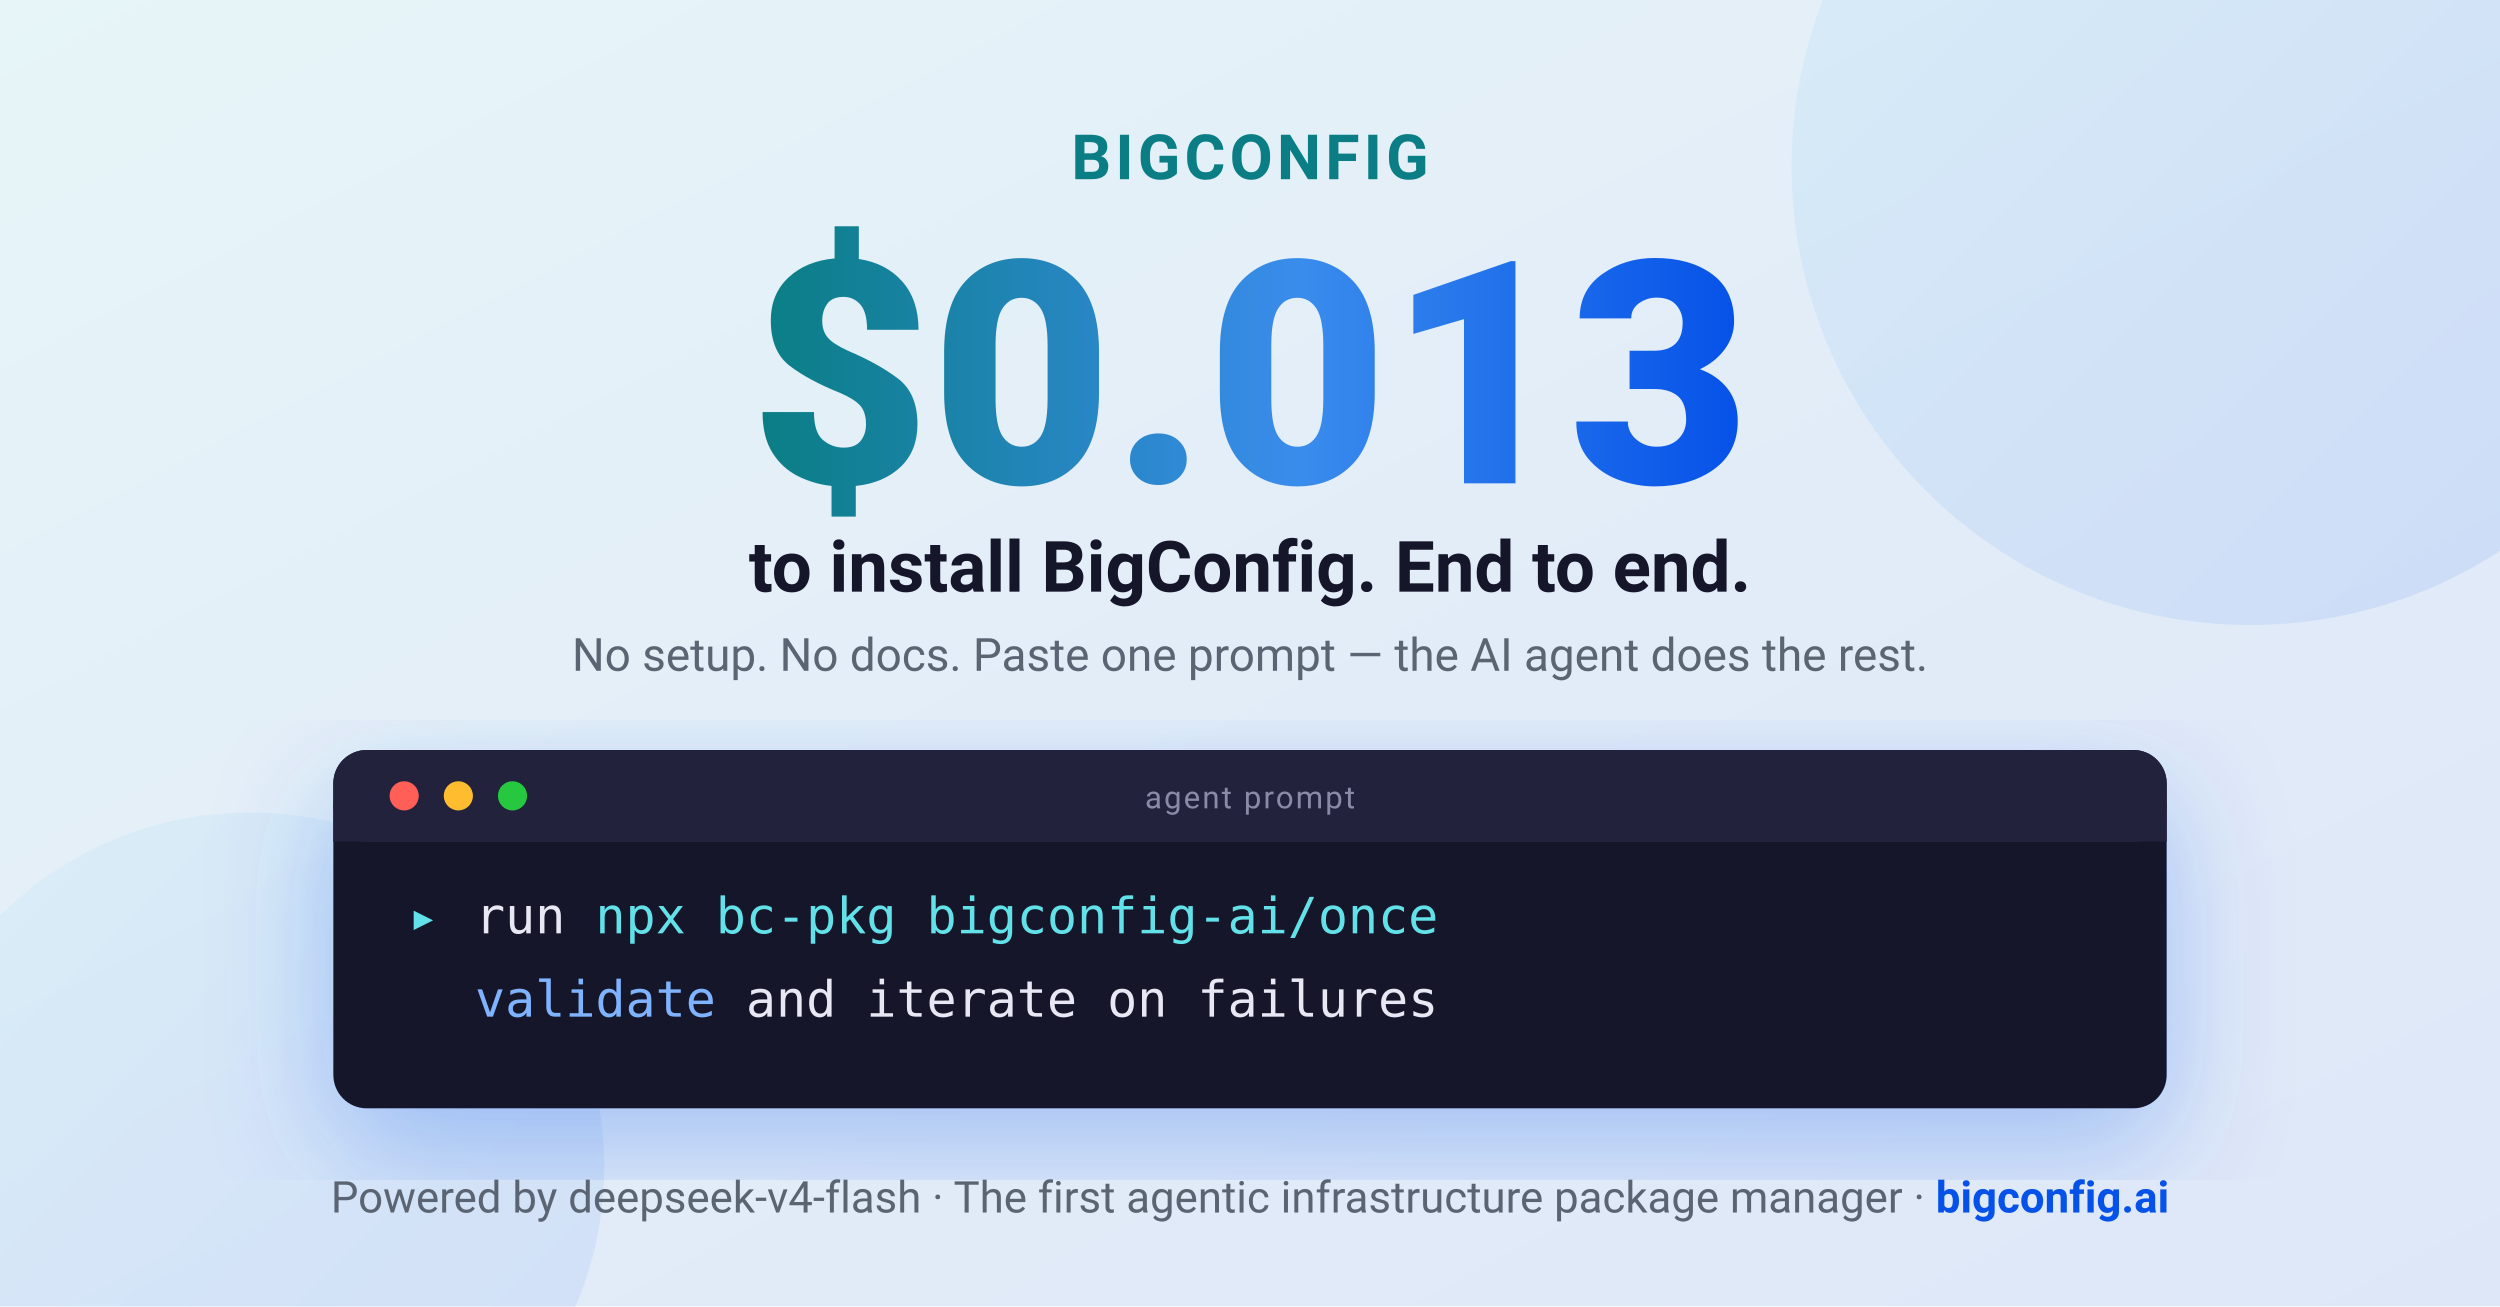
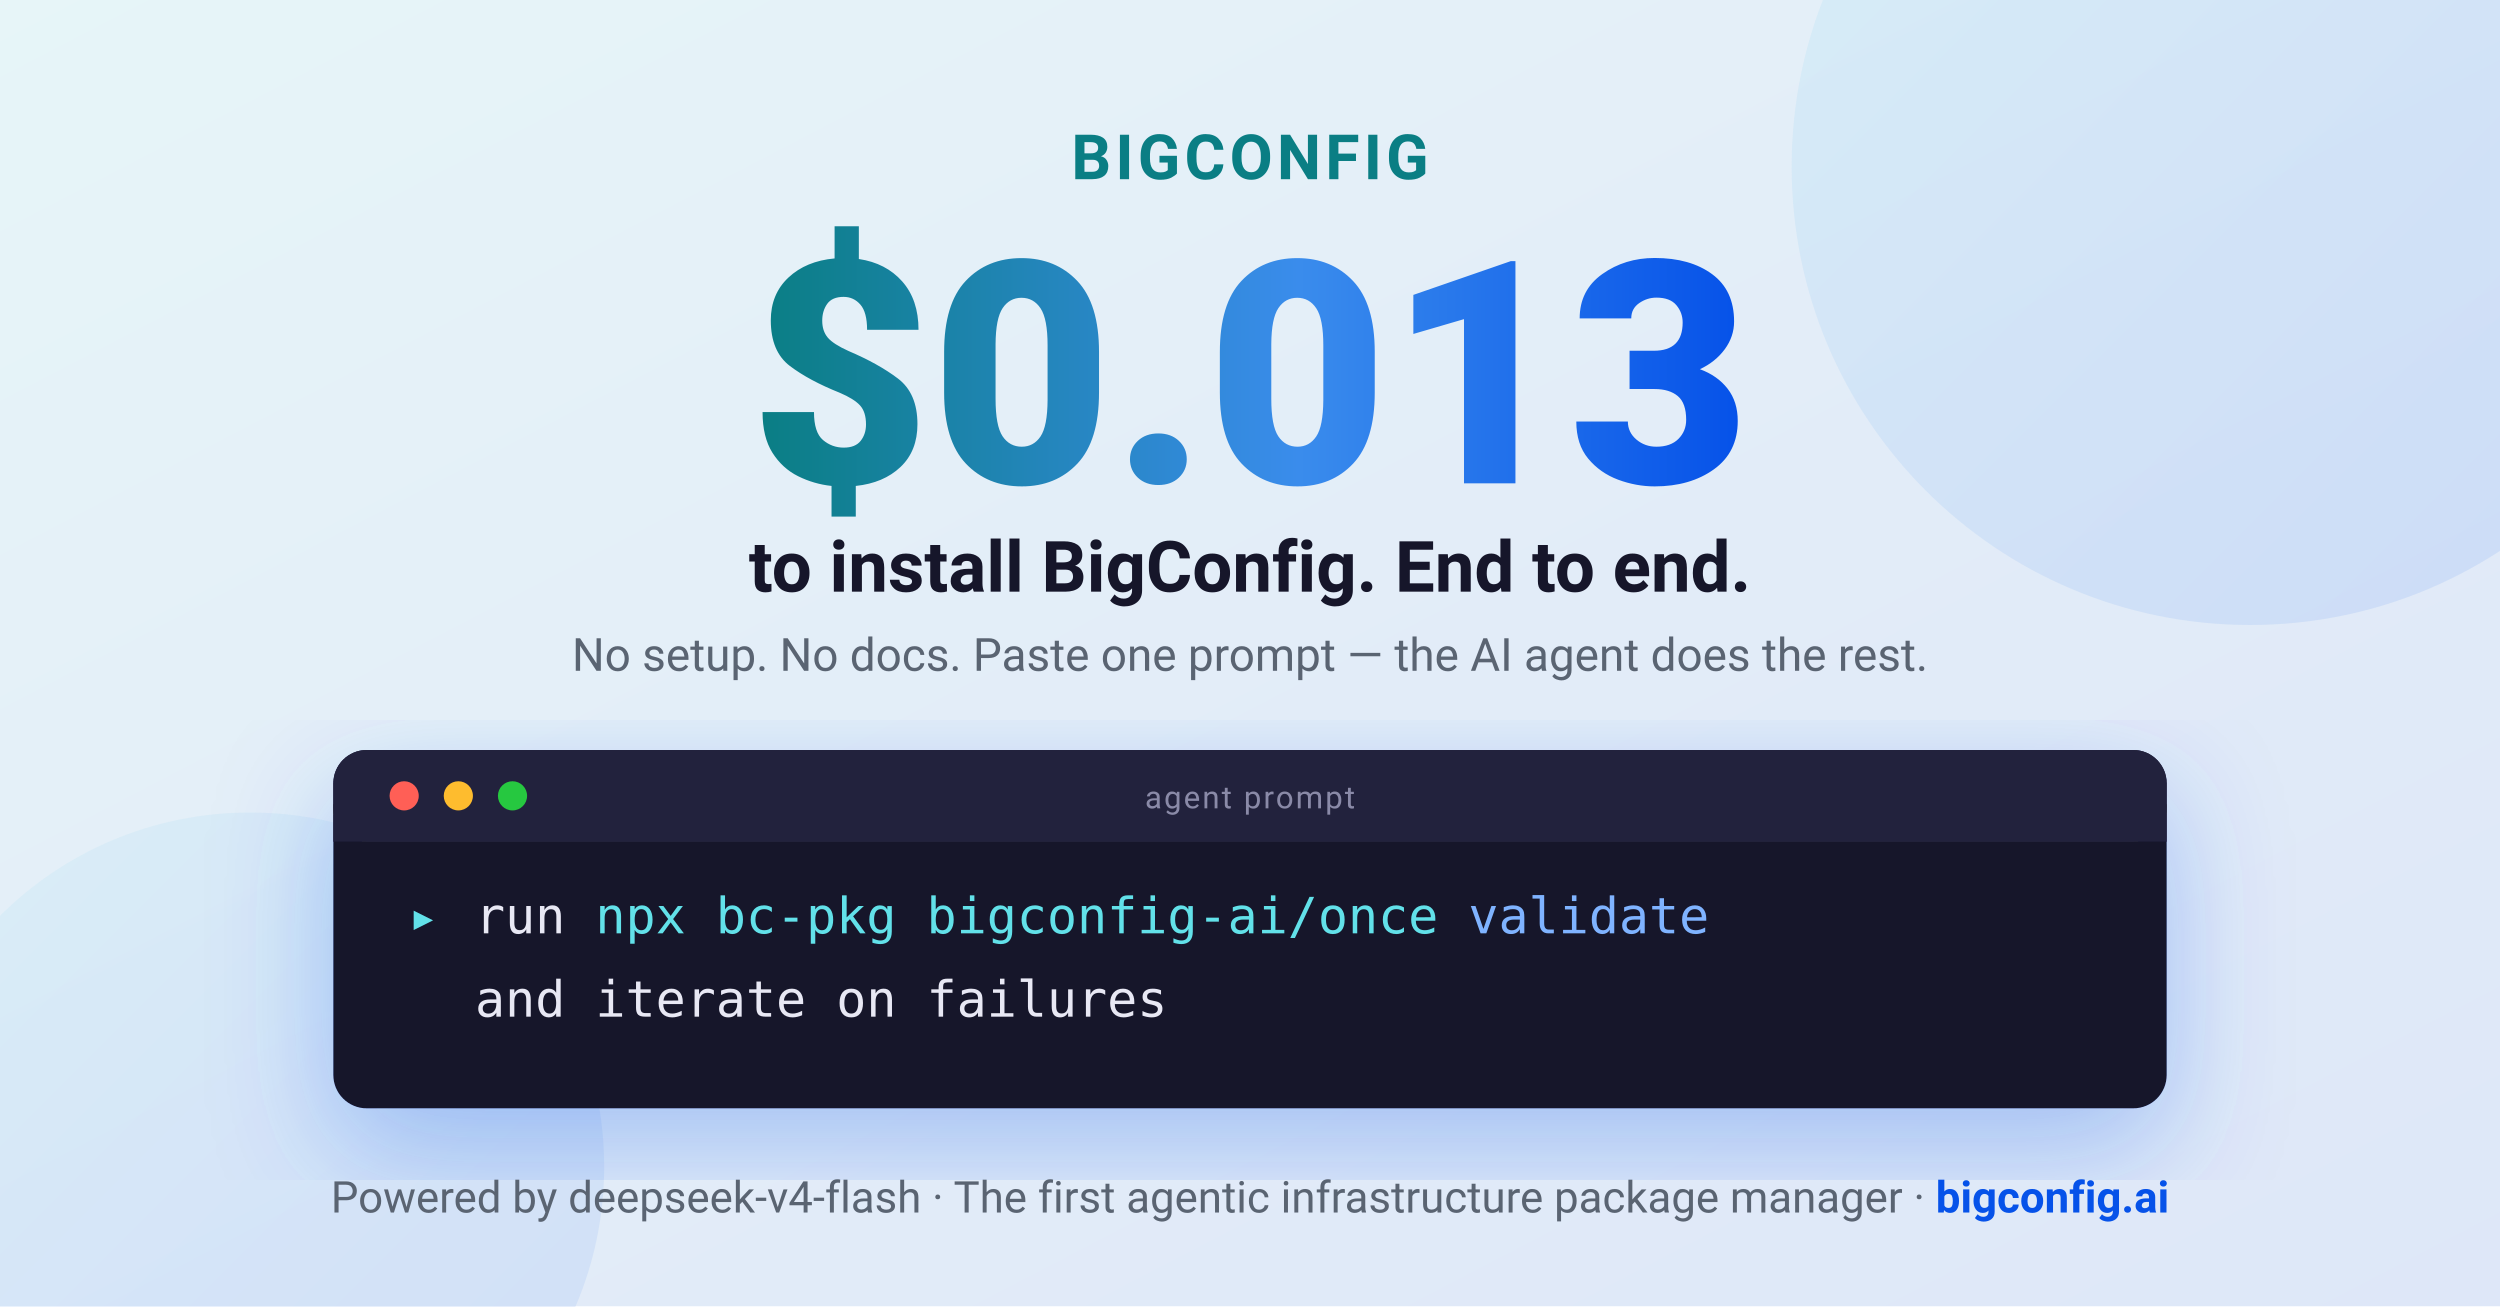
<svg xmlns="http://www.w3.org/2000/svg" viewBox="0 0 1200 627" width="1200" height="627" font-family="ui-sans-serif, system-ui, -apple-system, 'Segoe UI', Roboto, 'Helvetica Neue', Arial, sans-serif">
  <defs>
    <linearGradient id="brand" x1="0" y1="0" x2="1" y2="1">
      <stop offset="0" stop-color="#62e1e9" />
      <stop offset="0.5" stop-color="#3a8cec" />
      <stop offset="1" stop-color="#0652e9" />
    </linearGradient>
    <linearGradient id="price" x1="0" y1="0" x2="1" y2="0">
      <stop offset="0" stop-color="#0a7e84" />
      <stop offset="0.55" stop-color="#3a8cec" />
      <stop offset="1" stop-color="#0652e9" />
    </linearGradient>
    <filter id="shadow" x="-20%" y="-20%" width="140%" height="140%">
      <feDropShadow dx="0" dy="20" stdDeviation="28" flood-color="#0652e9" flood-opacity="0.28" />
    </filter>
  </defs>
  <rect width="1200" height="627" fill="#f5f7fa" />
  <rect width="1200" height="627" fill="url(#brand)" opacity="0.10" />
  <circle cx="1080" cy="80" r="220" fill="url(#brand)" opacity="0.10" />
  <circle cx="120" cy="560" r="170" fill="url(#brand)" opacity="0.08" />
  <text x="600" y="86" text-anchor="middle" font-size="30" font-weight="700" fill="#0a7e84" letter-spacing="2">BIGCONFIG</text>
  <text x="600" y="232" text-anchor="middle" font-size="150" font-weight="800" fill="url(#price)">$0.013</text>
  <text x="600" y="284" text-anchor="middle" font-size="34" font-weight="700" fill="#16162a">to install BigConfig. End to end.</text>
  <text x="600" y="322" text-anchor="middle" font-size="22" fill="#5a6472">No setup. No docs. Paste one prompt — the AI agent does the rest.</text>
  <g filter="url(#shadow)">
    <rect x="160" y="360" width="880" height="172" rx="16" fill="#16162a" />
    <rect x="160" y="360" width="880" height="44" rx="16" fill="#23233c" />
    <rect x="160" y="386" width="880" height="18" fill="#23233c" />
    <circle cx="194" cy="382" r="7" fill="#ff5f57" />
    <circle cx="220" cy="382" r="7" fill="#febc2e" />
    <circle cx="246" cy="382" r="7" fill="#28c840" />
    <text x="600" y="388" text-anchor="middle" font-size="15" fill="#8a8aa8" letter-spacing="1">agent prompt</text>
    <g font-family="ui-monospace, SFMono-Regular, Menlo, Consolas, monospace" font-size="24">
      <text x="196" y="448" fill="#62e1e9">▸</text>
      <text x="228" y="448" fill="#e8e8f4">run <tspan fill="#62e1e9">npx bc-pkg bigconfig-ai/once</tspan>
+         <tspan fill="#7fb3ff">validate</tspan>
      </text>
-       <text x="228" y="488" fill="#e8e8f4">
-         <tspan fill="#7fb3ff">validate</tspan> and iterate on failures</text>
+       <text x="228" y="488" fill="#e8e8f4">and iterate on failures</text>
    </g>
  </g>
  <text x="600" y="582" text-anchor="middle" font-size="21" fill="#5a6472">Powered by deepseek-v4-flash · The first agentic infrastructure package manager · <tspan fill="#0652e9" font-weight="700">bigconfig.ai</tspan>
  </text>
</svg>
